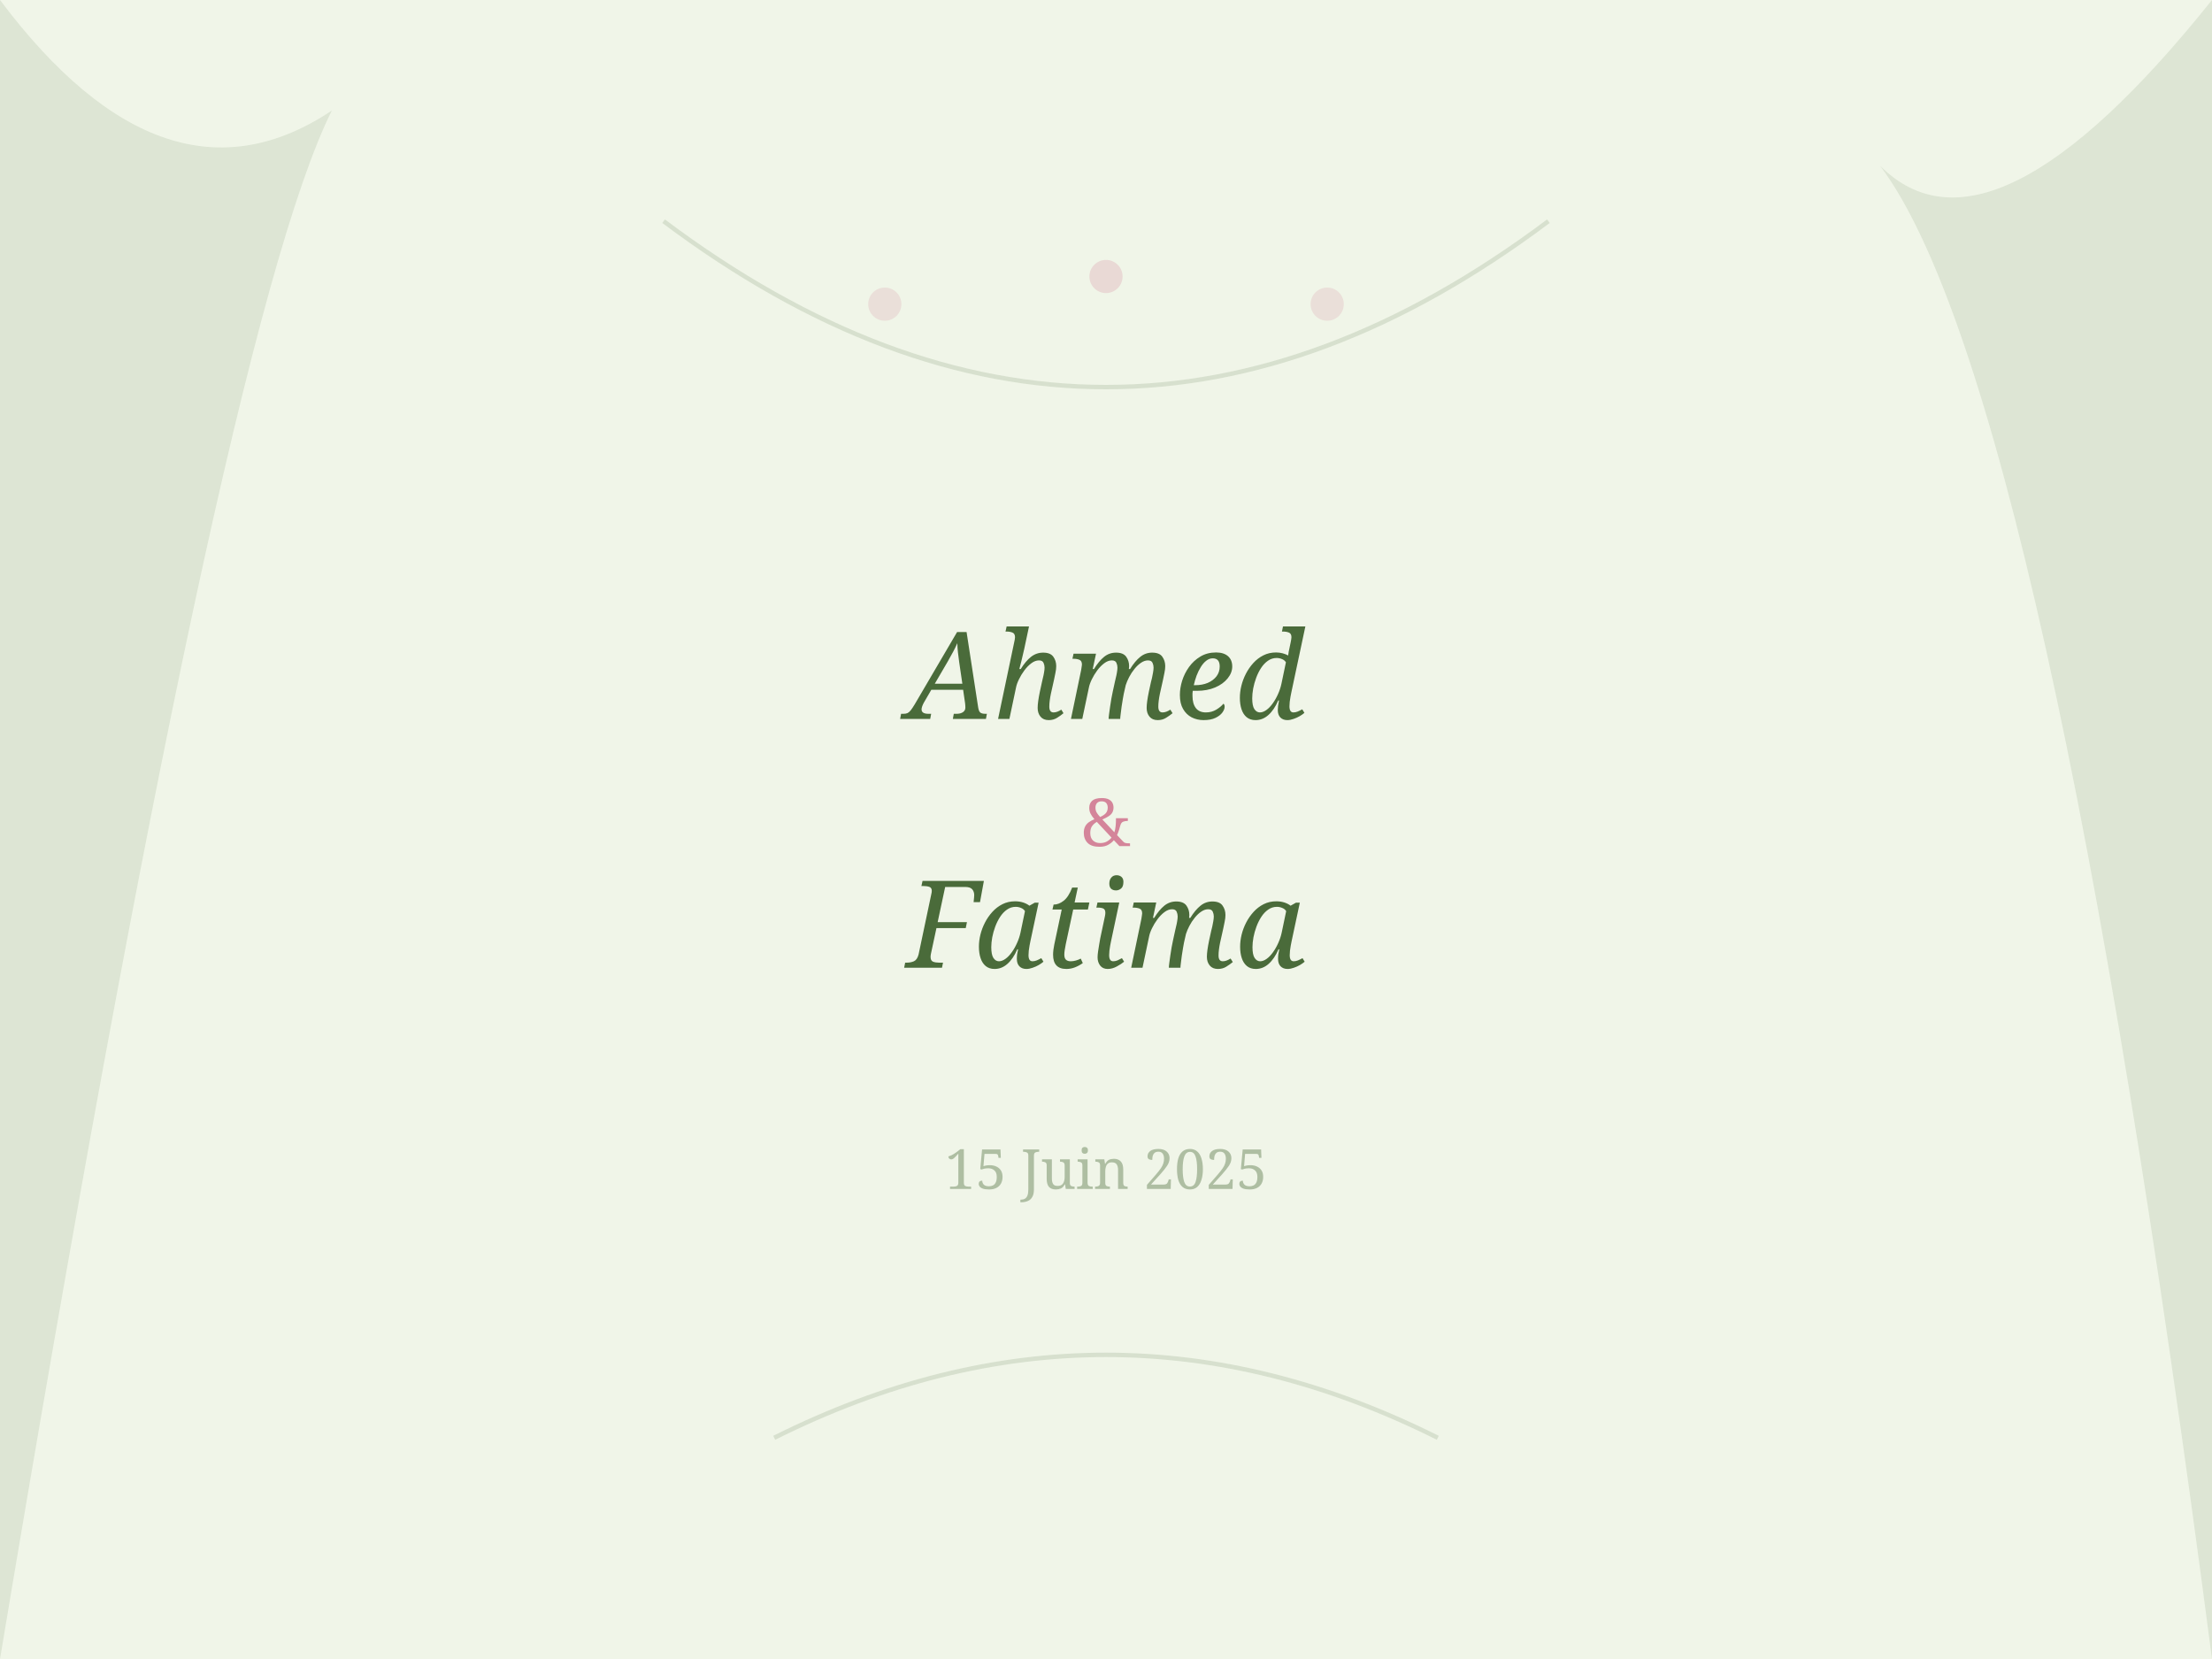
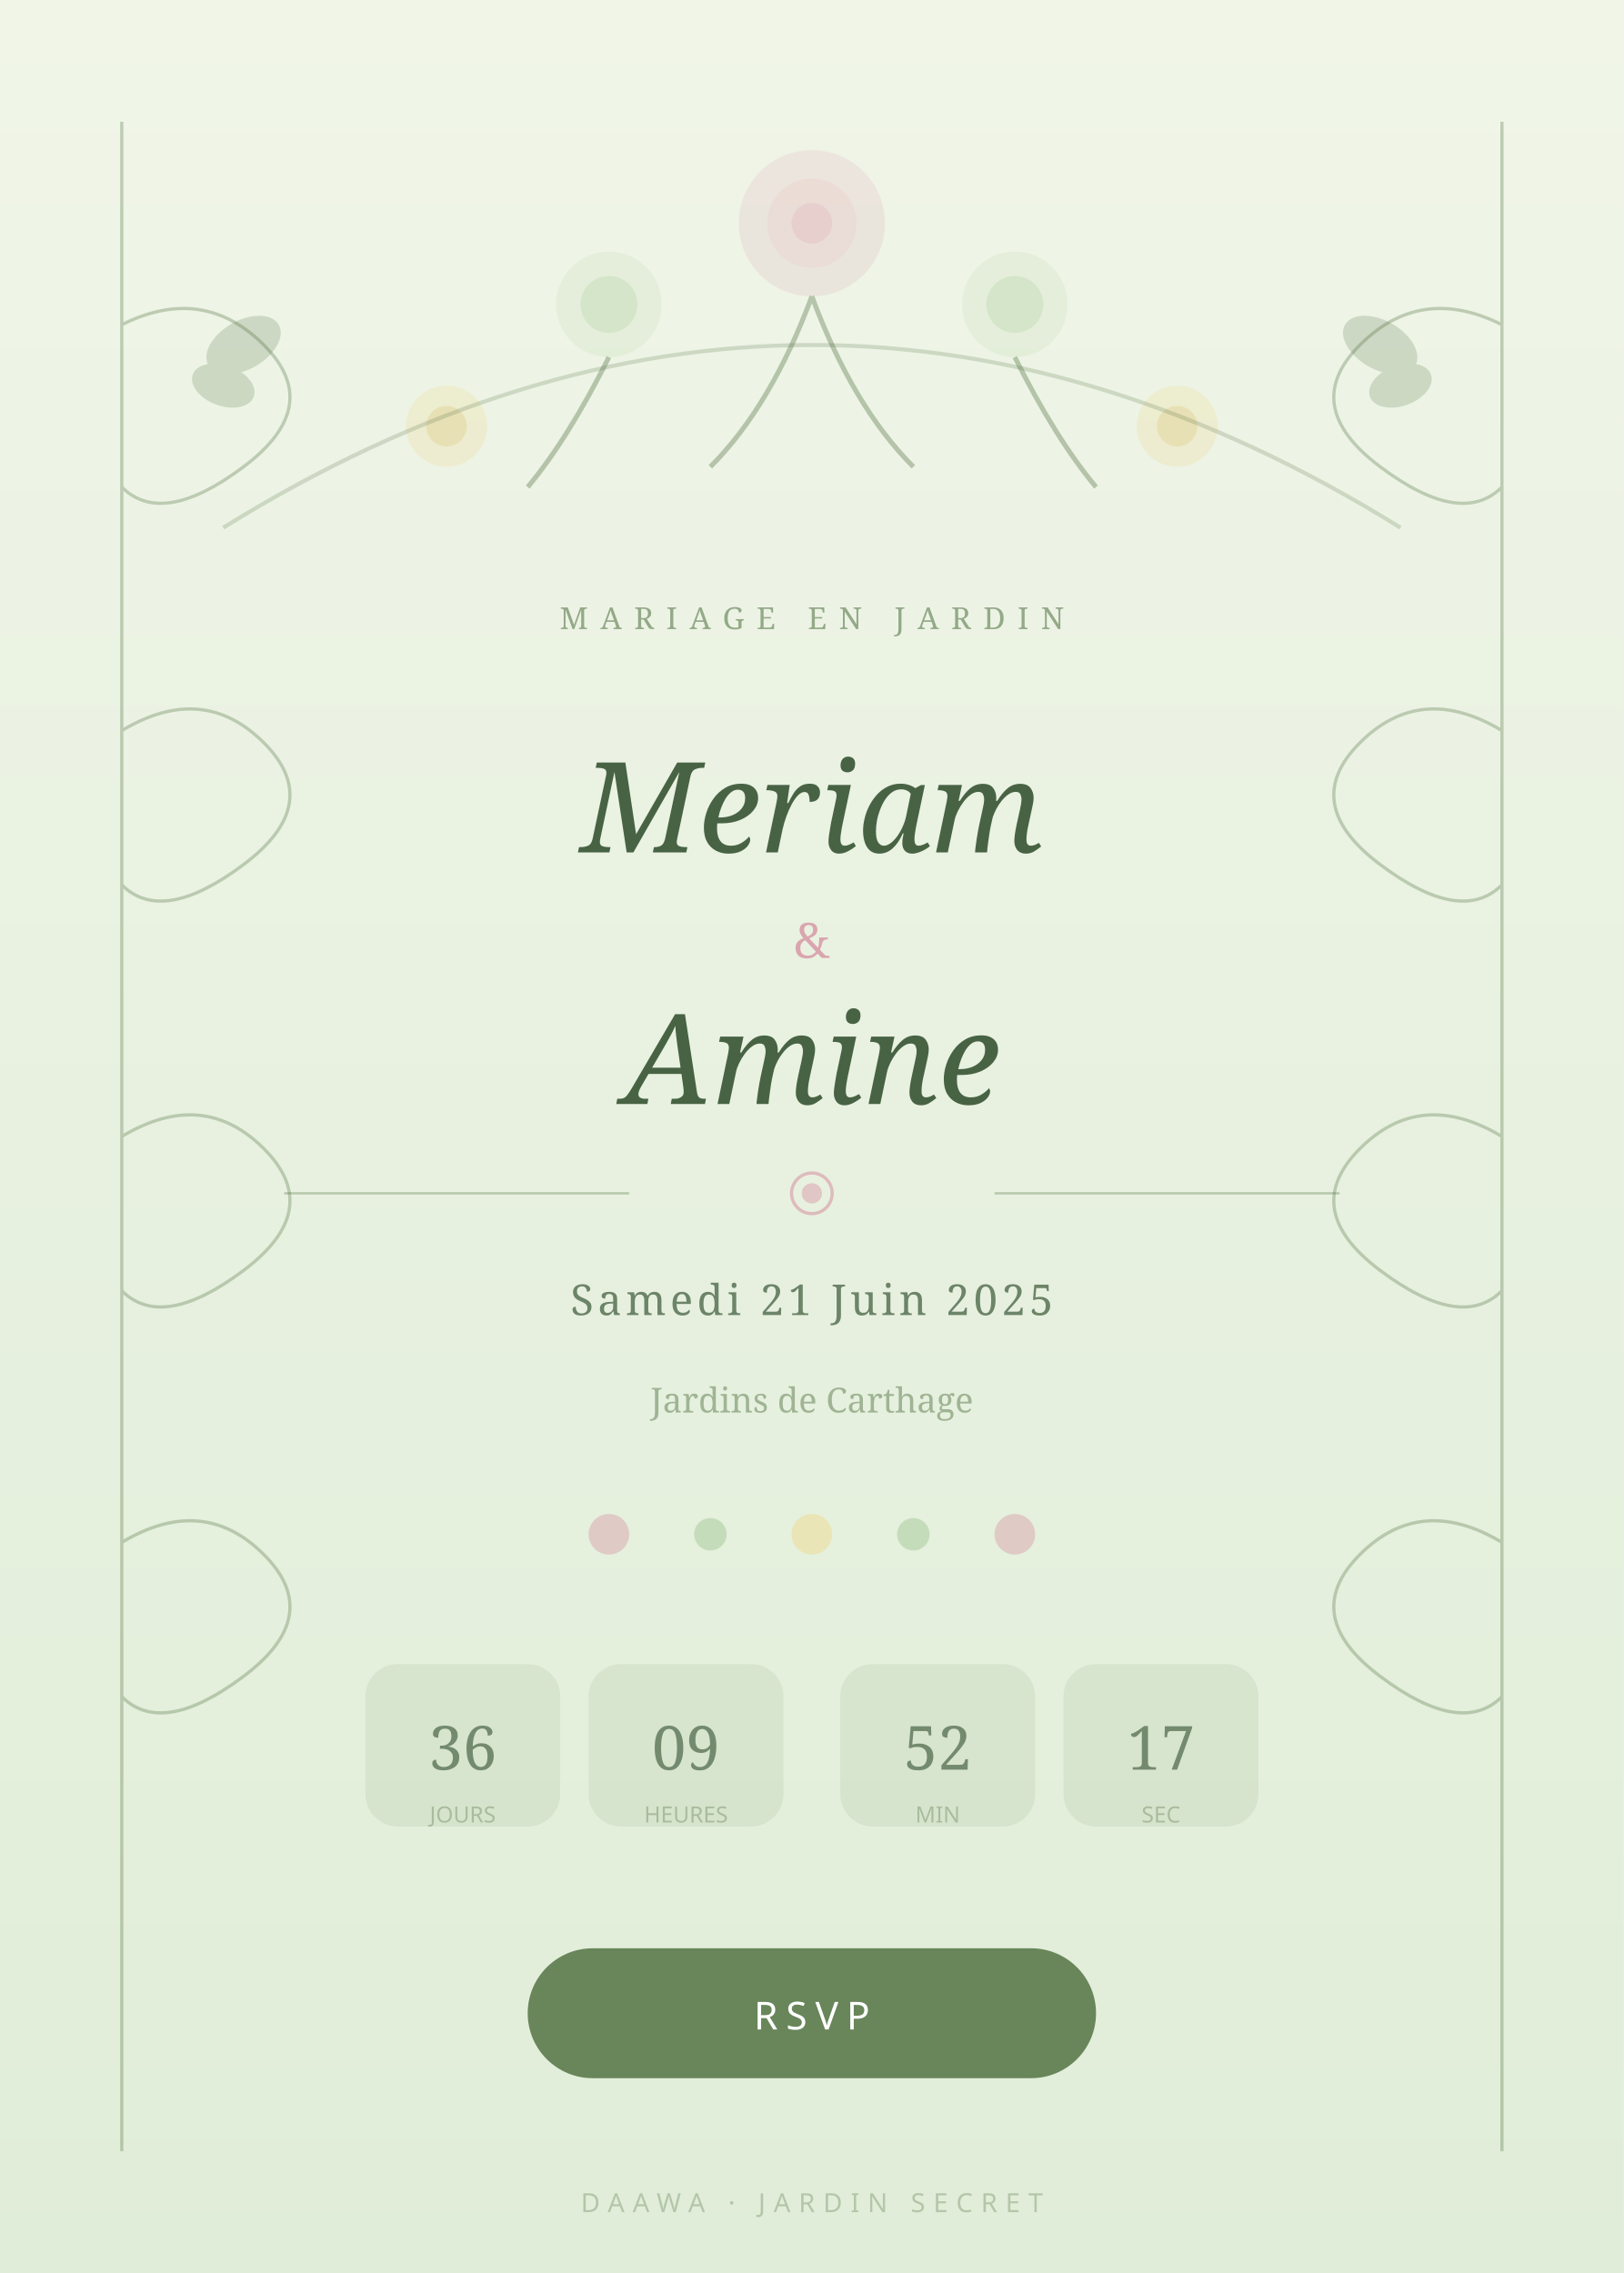
- <svg xmlns="http://www.w3.org/2000/svg" viewBox="0 0 400 300" width="400" height="300">
-   <rect width="400" height="300" fill="#F0F5E8" />
-   <g opacity="0.12">
-     <path d="M0,0 Q30,40 60,20 Q40,60 0,300" fill="#4A6B3A" />
-     <path d="M400,0 Q360,50 340,30 Q370,70 400,300" fill="#4A6B3A" />
+ <svg xmlns="http://www.w3.org/2000/svg" viewBox="0 0 400 560" width="400" height="560">
+   <defs>
+     <linearGradient id="bg" x1="0" y1="0" x2="0" y2="1">
+       <stop offset="0%" stop-color="#F0F5E8" />
+       <stop offset="100%" stop-color="#E0EDD8" />
+     </linearGradient>
+   </defs>
+   <rect width="400" height="560" fill="url(#bg)" />
+   <g stroke="#4A6B3A" stroke-width="0.8" fill="none" opacity="0.3">
+     <path d="M30 30 Q30 100 30 180 Q30 260 30 340 Q30 420 30 530" />
+     <path d="M30 80 Q50 70 65 85 Q80 100 60 115 Q40 130 30 120" />
+     <path d="M30 180 Q50 168 65 183 Q80 198 60 213 Q40 228 30 218" />
+     <path d="M30 280 Q50 268 65 283 Q80 298 60 313 Q40 328 30 318" />
+     <path d="M30 380 Q50 368 65 383 Q80 398 60 413 Q40 428 30 418" />
  </g>
-   <path d="M120,40 Q200,100 280,40" fill="none" stroke="#4A6B3A" stroke-width="0.8" opacity="0.15" />
-   <circle cx="160" cy="55" r="3" fill="#D4859A" opacity="0.2" />
-   <circle cx="200" cy="50" r="3" fill="#D4859A" opacity="0.25" />
-   <circle cx="240" cy="55" r="3" fill="#D4859A" opacity="0.2" />
-   <text x="200" y="130" text-anchor="middle" font-family="Georgia,serif" font-size="22" font-style="italic" fill="#4A6B3A">Ahmed</text>
-   <text x="200" y="153" text-anchor="middle" font-family="Georgia,serif" font-size="12" fill="#D4859A">&amp;</text>
-   <text x="200" y="175" text-anchor="middle" font-family="Georgia,serif" font-size="22" font-style="italic" fill="#4A6B3A">Fatima</text>
-   <text x="200" y="215" text-anchor="middle" font-family="Georgia,serif" font-size="10" fill="#4A6B3A" opacity="0.4">15 Juin 2025</text>
-   <path d="M140,260 Q200,230 260,260" fill="none" stroke="#4A6B3A" stroke-width="0.8" opacity="0.15" />
+   <g stroke="#4A6B3A" stroke-width="0.8" fill="none" opacity="0.3">
+     <path d="M370 30 Q370 100 370 180 Q370 260 370 340 Q370 420 370 530" />
+     <path d="M370 80 Q350 70 335 85 Q320 100 340 115 Q360 130 370 120" />
+     <path d="M370 180 Q350 168 335 183 Q320 198 340 213 Q360 228 370 218" />
+     <path d="M370 280 Q350 268 335 283 Q320 298 340 313 Q360 328 370 318" />
+     <path d="M370 380 Q350 368 335 383 Q320 398 340 413 Q360 428 370 418" />
+   </g>
+   <g fill="#4A6B3A" opacity="0.2">
+     <ellipse cx="60" cy="85" rx="10" ry="6" transform="rotate(-30 60 85)" />
+     <ellipse cx="55" cy="95" rx="8" ry="5" transform="rotate(20 55 95)" />
+     <ellipse cx="340" cy="85" rx="10" ry="6" transform="rotate(30 340 85)" />
+     <ellipse cx="345" cy="95" rx="8" ry="5" transform="rotate(-20 345 95)" />
+   </g>
+   <g opacity="0.45">
+     <circle cx="200" cy="55" r="18" fill="#D4859A" opacity="0.3" />
+     <circle cx="200" cy="55" r="11" fill="#E8A0B0" opacity="0.4" />
+     <circle cx="200" cy="55" r="5" fill="#D4859A" opacity="0.5" />
+     <circle cx="150" cy="75" r="13" fill="#B8D4A0" opacity="0.4" />
+     <circle cx="150" cy="75" r="7" fill="#8AB878" opacity="0.45" />
+     <circle cx="250" cy="75" r="13" fill="#B8D4A0" opacity="0.4" />
+     <circle cx="250" cy="75" r="7" fill="#8AB878" opacity="0.45" />
+     <circle cx="110" cy="105" r="10" fill="#F0D070" opacity="0.4" />
+     <circle cx="110" cy="105" r="5" fill="#D4B040" opacity="0.5" />
+     <circle cx="290" cy="105" r="10" fill="#F0D070" opacity="0.4" />
+     <circle cx="290" cy="105" r="5" fill="#D4B040" opacity="0.5" />
+   </g>
+   <g stroke="#4A6B3A" stroke-width="1.2" fill="none" opacity="0.35">
+     <path d="M200 73 Q190 100 175 115" />
+     <path d="M200 73 Q210 100 225 115" />
+     <path d="M150 88 Q140 108 130 120" />
+     <path d="M250 88 Q260 108 270 120" />
+   </g>
+   <path d="M55 130 Q200 40 345 130" fill="none" stroke="#4A6B3A" stroke-width="1" opacity="0.2" />
+   <text x="200" y="155" text-anchor="middle" font-family="Georgia,serif" font-size="7.5" fill="#4A6B3A" opacity="0.55" letter-spacing="3">MARIAGE EN JARDIN</text>
+   <text x="200" y="210" text-anchor="middle" font-family="Georgia,serif" font-size="31" fill="#2A4A28" font-weight="300" font-style="italic" opacity="0.85">Meriam</text>
+   <text x="200" y="236" text-anchor="middle" font-family="Georgia,serif" font-size="12" fill="#D4859A" opacity="0.7" letter-spacing="4">&amp;</text>
+   <text x="200" y="272" text-anchor="middle" font-family="Georgia,serif" font-size="31" fill="#2A4A28" font-weight="300" font-style="italic" opacity="0.85">Amine</text>
+   <line x1="70" y1="294" x2="155" y2="294" stroke="#4A6B3A" stroke-width="0.6" opacity="0.3" />
+   <circle cx="200" cy="294" r="5" fill="none" stroke="#D4859A" stroke-width="0.8" opacity="0.5" />
+   <circle cx="200" cy="294" r="2.5" fill="#D4859A" opacity="0.4" />
+   <line x1="245" y1="294" x2="330" y2="294" stroke="#4A6B3A" stroke-width="0.6" opacity="0.3" />
+   <text x="200" y="324" text-anchor="middle" font-family="Georgia,serif" font-size="10.5" fill="#2A4A28" opacity="0.65" letter-spacing="1">Samedi 21 Juin 2025</text>
+   <text x="200" y="348" text-anchor="middle" font-family="Georgia,serif" font-size="8.5" fill="#4A6B3A" opacity="0.45">Jardins de Carthage</text>
+   <g opacity="0.35" transform="translate(200,378)">
+     <circle cx="-50" cy="0" r="5" fill="#D4859A" />
+     <circle cx="-25" cy="0" r="4" fill="#8AB878" />
+     <circle cx="0" cy="0" r="5" fill="#F0D070" />
+     <circle cx="25" cy="0" r="4" fill="#8AB878" />
+     <circle cx="50" cy="0" r="5" fill="#D4859A" />
+   </g>
+   <g transform="translate(200,430)" opacity="0.75">
+     <rect x="-110" y="-20" width="48" height="40" rx="8" fill="#4A6B3A" opacity="0.12" />
+     <rect x="-55" y="-20" width="48" height="40" rx="8" fill="#4A6B3A" opacity="0.12" />
+     <rect x="7" y="-20" width="48" height="40" rx="8" fill="#4A6B3A" opacity="0.12" />
+     <rect x="62" y="-20" width="48" height="40" rx="8" fill="#4A6B3A" opacity="0.12" />
+     <text x="-86" y="6" text-anchor="middle" font-family="Georgia,serif" font-size="15" fill="#2A4A28" opacity="0.8">36</text>
+     <text x="-31" y="6" text-anchor="middle" font-family="Georgia,serif" font-size="15" fill="#2A4A28" opacity="0.8">09</text>
+     <text x="31" y="6" text-anchor="middle" font-family="Georgia,serif" font-size="15" fill="#2A4A28" opacity="0.8">52</text>
+     <text x="86" y="6" text-anchor="middle" font-family="Georgia,serif" font-size="15" fill="#2A4A28" opacity="0.8">17</text>
+     <text x="-86" y="19" text-anchor="middle" font-family="sans-serif" font-size="5.5" fill="#4A6B3A" opacity="0.45">JOURS</text>
+     <text x="-31" y="19" text-anchor="middle" font-family="sans-serif" font-size="5.5" fill="#4A6B3A" opacity="0.45">HEURES</text>
+     <text x="31" y="19" text-anchor="middle" font-family="sans-serif" font-size="5.5" fill="#4A6B3A" opacity="0.45">MIN</text>
+     <text x="86" y="19" text-anchor="middle" font-family="sans-serif" font-size="5.5" fill="#4A6B3A" opacity="0.45">SEC</text>
+   </g>
+   <rect x="130" y="480" width="140" height="32" rx="16" fill="#4A6B3A" opacity="0.8" />
+   <text x="200" y="500" text-anchor="middle" font-family="sans-serif" font-size="9.5" fill="white" letter-spacing="2">RSVP</text>
+   <text x="200" y="545" text-anchor="middle" font-family="sans-serif" font-size="6.5" fill="#4A6B3A" opacity="0.3" letter-spacing="2">DAAWA · JARDIN SECRET</text>
</svg>
